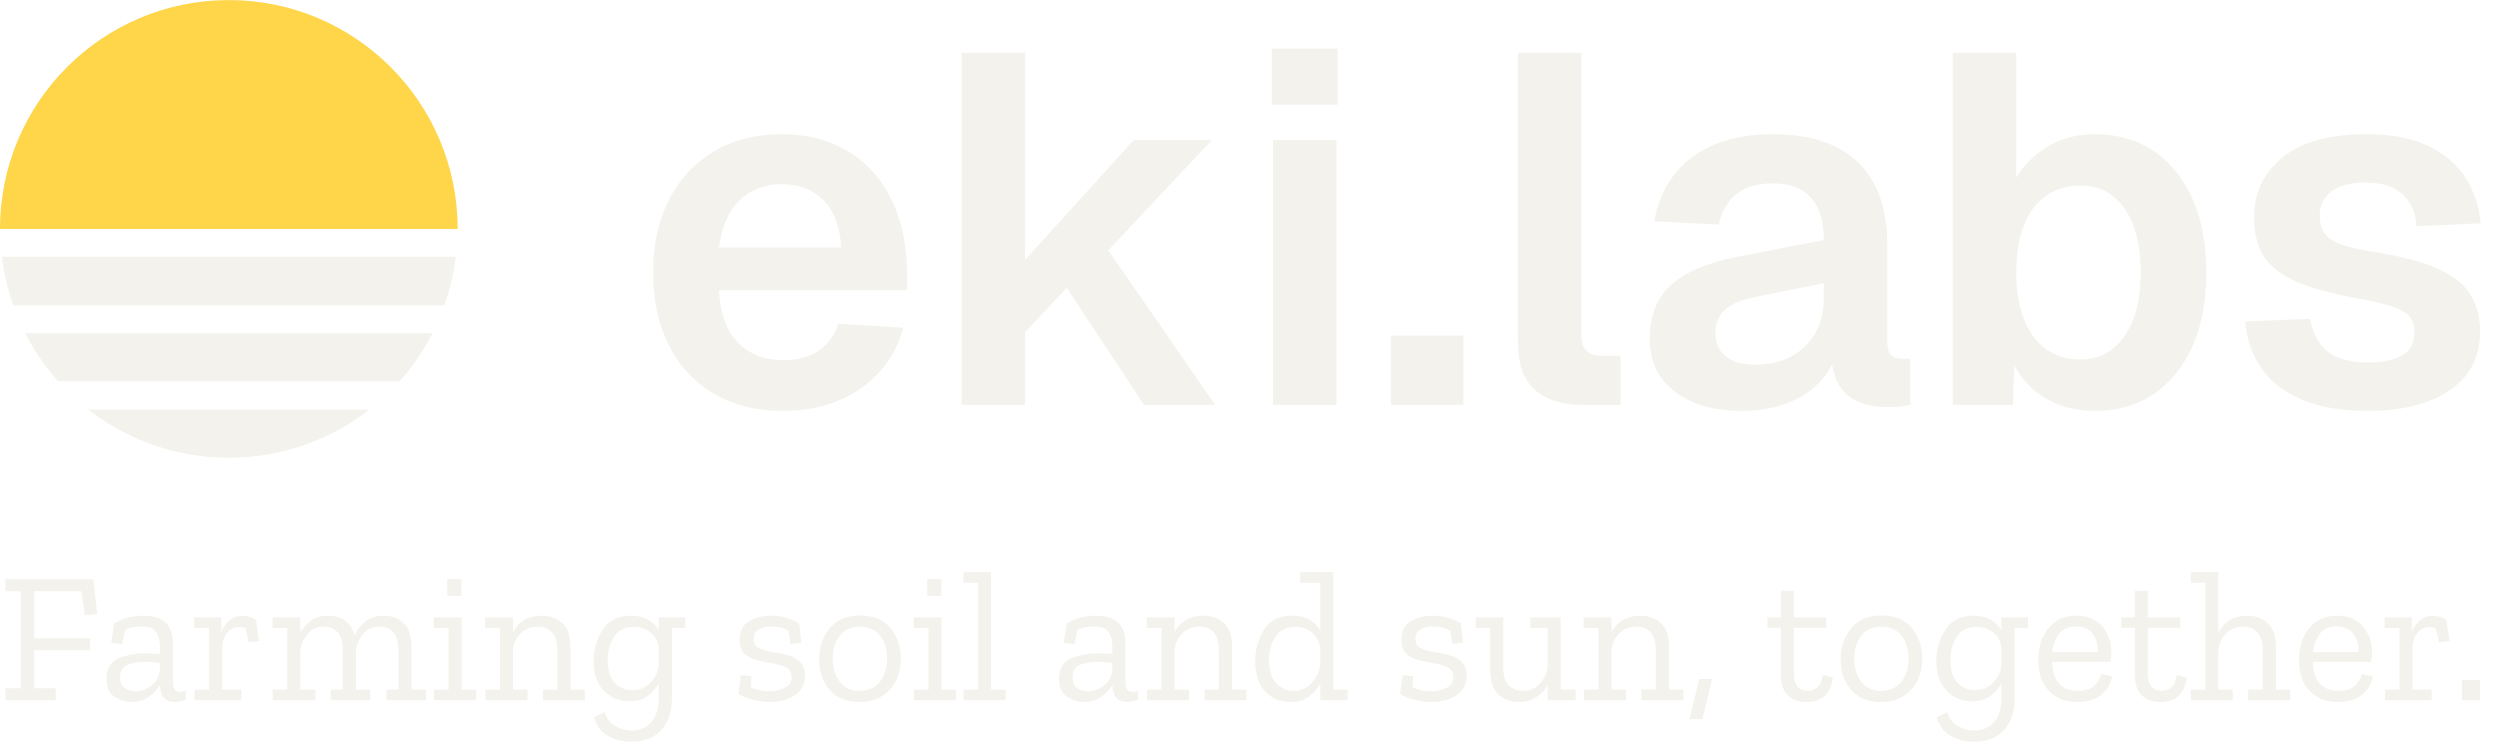
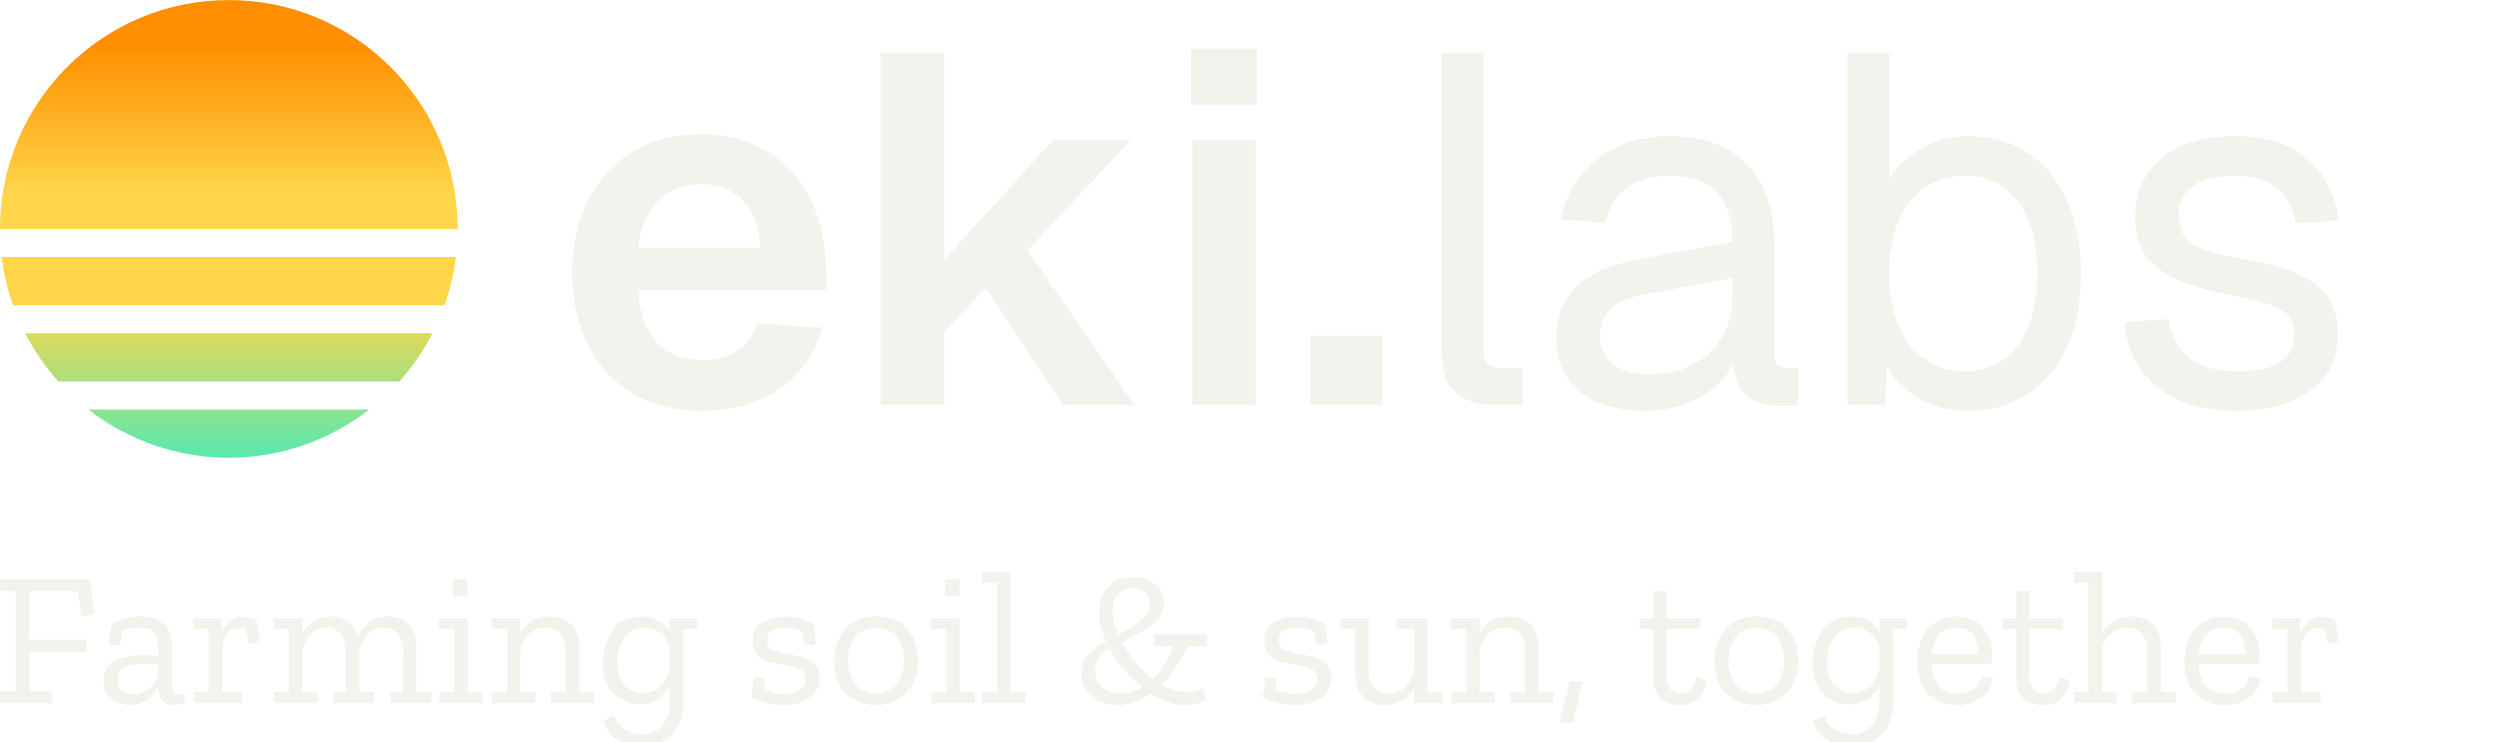
- <svg xmlns="http://www.w3.org/2000/svg" viewBox="0.0 -816.5 5042.0 1495.7" width="504.2" height="149.6">
-   <g transform="translate(0.00 -816.5) scale(9.23)">
-     <path d="M0 50A50 50 0 0 1 100 50Z" fill="#ffd54a" />
-     <path d="M0.4 56.1L99.6 56.1A50 50 0 0 1 97.1 66.7L2.9 66.7A50 50 0 0 1 0.4 56.1Z" fill="#f4f2ec" />
-     <path d="M5.5 72.8L94.5 72.8A50 50 0 0 1 87.3 83.3L12.7 83.3A50 50 0 0 1 5.5 72.8Z" fill="#f4f2ec" />
-     <path d="M19.3 89.5L80.7 89.5A50 50 0 0 1 50 100L50 100A50 50 0 0 1 19.3 89.5Z" fill="#f4f2ec" />
+ <svg xmlns="http://www.w3.org/2000/svg" viewBox="0 -816.5 5042 1495.7" width="504.2" height="149.6">
+   <defs>
+     <linearGradient id="eki-sun" gradientUnits="userSpaceOnUse" x1="0" y1="0" x2="0" y2="100">
+       <stop offset="0" stop-color="#FF8F00" />
+       <stop offset="0.1" stop-color="#FF8F00" />
+       <stop offset="0.42" stop-color="#FFD54A" />
+       <stop offset="0.66" stop-color="#FFD54A" />
+       <stop offset="1" stop-color="#58E9AE" />
+     </linearGradient>
+   </defs>
+   <g transform="translate(0 -816.5) scale(9.23)">
+     <path d="M0 50A50 50 0 0 1 100 50Z" fill="url(#eki-sun)" />
+     <path d="M0.38 56.14L99.62 56.14A50 50 0 0 1 97.14 66.67L2.86 66.67A50 50 0 0 1 0.38 56.14Z" fill="url(#eki-sun)" />
+     <path d="M5.51 72.81L94.49 72.81A50 50 0 0 1 87.27 83.33L12.73 83.33A50 50 0 0 1 5.51 72.81Z" fill="url(#eki-sun)" />
+     <path d="M19.31 89.47L80.69 89.47A50 50 0 0 1 50.00 100.00L50.00 100.00A50 50 0 0 1 19.31 89.47Z" fill="url(#eki-sun)" />
  </g>
-   <g transform="translate(1278.00 0) scale(1)">
-     <path d="M300.6 12Q220.8 12 162.1 -22.4Q103.4 -56.8 71.3 -119.7Q39.2 -182.6 39.2 -267Q39.2 -351.4 71.3 -413.8Q103.4 -476.2 161.5 -511.1Q219.6 -546 298.2 -546Q374.4 -546 431.6 -511.9Q488.8 -477.8 520.1 -413.8Q551.4 -349.8 551.4 -260V-231.4H172Q175.8 -160.8 210.3 -125.6Q244.8 -90.4 302.2 -90.4Q345 -90.4 373.3 -109.5Q401.6 -128.6 413 -163.8L543.8 -155.6Q522.4 -78.2 457.7 -33.1Q393 12 300.6 12ZM172 -317.4H418.6Q414.6 -382.4 381.9 -413.8Q349.2 -445.2 298.2 -445.2Q246.8 -445.2 213.3 -412.3Q179.8 -379.4 172 -317.4Z" fill="#f4f2ec" />
-     <path d="M661.4 0V-710H789.4V-292.6L1008.2 -534H1165.8L957.2 -311.8L1172.8 0H1029.2L873.4 -236L789.4 -146.8V0Z" fill="#f4f2ec" />
-     <path d="M1289.4 0V-534H1417.4V0ZM1287 -605.4V-718.6H1419.8V-605.4Z" fill="#f4f2ec" />
-     <path d="M1527.2 0V-139.8H1673.4V0Z" fill="#f4f2ec" />
-     <path d="M1911.4 0Q1852.6 0 1818 -30Q1783.4 -60 1783.4 -126.4V-710H1911.4V-139.4Q1911.4 -118.6 1921.7 -108.9Q1932 -99.2 1951.2 -99.2H1990.4V0Z" fill="#f4f2ec" />
-     <path d="M2234.6 12Q2151.4 12 2100.3 -26.4Q2049.2 -64.8 2049.2 -133.6Q2049.2 -203.2 2092.2 -242Q2135.2 -280.8 2222.6 -298L2400.2 -332.6Q2400.2 -389.6 2374.1 -418.2Q2348 -446.8 2297.4 -446.8Q2250.8 -446.8 2224.2 -425.5Q2197.6 -404.2 2188.4 -363.8L2058.2 -370.4Q2073.6 -454.6 2135.7 -500.3Q2197.8 -546 2297.4 -546Q2411.4 -546 2469.8 -488.7Q2528.2 -431.4 2528.2 -324.4V-129.8Q2528.2 -108.6 2535.5 -100.9Q2542.8 -93.2 2557.8 -93.2H2574.8V0Q2568.8 1.8 2555.4 3.1Q2542 4.4 2528.4 4.4Q2495.2 4.4 2469.3 -6.5Q2443.4 -17.4 2429 -43.5Q2414.6 -69.6 2414.6 -115.6L2426.2 -108Q2417.6 -72.8 2391.4 -45.5Q2365.2 -18.2 2325 -3.1Q2284.8 12 2234.6 12ZM2261 -81.2Q2303.6 -81.2 2334.7 -97.9Q2365.8 -114.6 2383 -144.9Q2400.2 -175.2 2400.2 -215.6V-245.6L2261.8 -217.6Q2219.4 -209.2 2200.5 -191.5Q2181.6 -173.8 2181.6 -145.6Q2181.6 -115 2202.3 -98.1Q2223 -81.2 2261 -81.2Z" fill="#f4f2ec" />
-     <path d="M2947 12Q2891.2 12 2849.4 -12.1Q2807.6 -36.2 2784.6 -79.2L2781.6 0H2660.4V-710H2788.4V-458.4Q2809.6 -494.6 2850.8 -520.3Q2892 -546 2947 -546Q3015.8 -546 3066.2 -511.6Q3116.6 -477.2 3144.2 -414.6Q3171.8 -352 3171.8 -267Q3171.8 -182 3144.2 -119.4Q3116.6 -56.8 3066.2 -22.4Q3015.8 12 2947 12ZM2917.6 -91.6Q2973 -91.6 3006.2 -138.2Q3039.4 -184.8 3039.4 -267Q3039.4 -349.8 3006.6 -396.1Q2973.8 -442.4 2918.8 -442.4Q2877.8 -442.4 2848.4 -421.7Q2819 -401 2803.7 -361.8Q2788.4 -322.6 2788.4 -267Q2788.4 -213 2803.7 -173.5Q2819 -134 2848.1 -112.8Q2877.2 -91.6 2917.6 -91.6Z" fill="#f4f2ec" />
-     <path d="M3498.4 12Q3416.6 12 3363.1 -11.2Q3309.6 -34.4 3281.9 -75.1Q3254.2 -115.8 3250.2 -168.2L3381 -173.8Q3388.2 -132.2 3414.9 -108.9Q3441.6 -85.6 3498.8 -85.6Q3543.6 -85.6 3567.5 -100.3Q3591.4 -115 3591.4 -146Q3591.4 -164.2 3582.9 -176.2Q3574.4 -188.2 3549.8 -197.3Q3525.2 -206.4 3477.6 -214.8Q3396.8 -229.2 3351 -249.8Q3305.2 -270.4 3286.6 -301.4Q3268 -332.4 3268 -377.6Q3268 -452.6 3325.5 -499.3Q3383 -546 3494.2 -546Q3571.4 -546 3620.7 -521.7Q3670 -497.4 3695.4 -456.6Q3720.8 -415.8 3725 -366.4L3595.4 -360.4Q3594.2 -385.4 3583 -405.4Q3571.8 -425.4 3549.8 -436.9Q3527.8 -448.4 3492.2 -448.4Q3446.8 -448.4 3423.6 -430.2Q3400.4 -412 3400.4 -382.4Q3400.4 -360.8 3409.7 -346.9Q3419 -333 3442.1 -324.3Q3465.2 -315.6 3504.8 -309.2Q3587.2 -297 3635.2 -276.2Q3683.2 -255.4 3703.5 -223.9Q3723.8 -192.4 3723.8 -147.6Q3723.8 -71 3662.5 -29.5Q3601.2 12 3498.4 12Z" fill="#f4f2ec" />
+   <g transform="translate(1115 0)">
+     <path d="M300.6 12Q220.8 12 162.1 -22.4Q103.4 -56.8 71.3 -119.7Q39.2 -182.6 39.2 -267Q39.2 -351.4 71.3 -413.8Q103.4 -476.2 161.5 -511.1Q219.6 -546 298.2 -546Q374.4 -546 431.6 -511.9Q488.8 -477.8 520.1 -413.8Q551.4 -349.8 551.4 -260V-231.4H172Q175.8 -160.8 210.3 -125.6Q244.8 -90.4 302.2 -90.4Q345 -90.4 373.3 -109.5Q401.6 -128.6 413 -163.8L543.8 -155.6Q522.4 -78.2 457.7 -33.1Q393 12 300.6 12ZM172 -317.4H418.6Q414.6 -382.4 381.9 -413.8Q349.2 -445.2 298.2 -445.2Q246.8 -445.2 213.3 -412.3Q179.8 -379.4 172 -317.4Z" fill="#F4F2EC" />
+     <path d="M661.4 0V-710H789.4V-292.6L1008.2 -534H1165.8L957.2 -311.8L1172.8 0H1029.2L873.4 -236L789.4 -146.8V0Z" fill="#F4F2EC" />
+     <path d="M1289.4 0V-534H1417.4V0ZM1287 -605.4V-718.6H1419.8V-605.4Z" fill="#F4F2EC" />
+     <path d="M1527.2 0V-139.8H1673.4V0Z" fill="#F4F2EC" />
+     <path d="M1897 0Q1851 0 1822 -24Q1793 -48 1793 -100V-710H1877V-107Q1877 -91 1885.5 -82.5Q1894 -74 1910 -74H1956V0Z" fill="#F4F2EC" />
+     <path d="M2203 12Q2121 12 2072.5 -26Q2024 -64 2024 -132Q2024 -200 2064 -239Q2104 -278 2191 -294L2379 -329Q2379 -396 2347.5 -429Q2316 -462 2253 -462Q2198 -462 2166 -437.5Q2134 -413 2122 -367L2033 -374Q2048 -449 2105.5 -495.5Q2163 -542 2253 -542Q2355 -542 2409 -484.5Q2463 -427 2463 -326V-107Q2463 -89 2469.5 -81.5Q2476 -74 2491 -74H2512V0Q2508 1 2499 1.5Q2490 2 2480 2Q2444 2 2421.5 -9.5Q2399 -21 2389 -45.5Q2379 -70 2379 -110L2389 -108Q2382 -74 2355 -46.5Q2328 -19 2288 -3.5Q2248 12 2203 12ZM2211 -62Q2264 -62 2301.5 -82.5Q2339 -103 2359 -138.5Q2379 -174 2379 -218V-256L2207 -224Q2153 -214 2132.5 -193.5Q2112 -173 2112 -140Q2112 -103 2138.5 -82.5Q2165 -62 2211 -62Z" fill="#F4F2EC" />
+     <path d="M2854 12Q2799 12 2756 -12.5Q2713 -37 2690 -80L2687 0H2611V-710H2695V-456Q2715 -489 2757 -515.5Q2799 -542 2854 -542Q2924 -542 2975 -508Q3026 -474 3054 -412Q3082 -350 3082 -265Q3082 -180 3054 -118Q3026 -56 2975 -22Q2924 12 2854 12ZM2849 -68Q2916 -68 2955 -121Q2994 -174 2994 -265Q2994 -357 2955 -409.5Q2916 -462 2851 -462Q2802 -462 2767 -438.5Q2732 -415 2713.5 -371Q2695 -327 2695 -265Q2695 -205 2713.5 -160.5Q2732 -116 2766.5 -92Q2801 -68 2849 -68Z" fill="#F4F2EC" />
+     <path d="M3399 12Q3326 12 3276.5 -11Q3227 -34 3200.5 -74.5Q3174 -115 3170 -167L3258 -173Q3266 -125 3297.5 -96.5Q3329 -68 3399 -68Q3453 -68 3482.5 -85.5Q3512 -103 3512 -142Q3512 -163 3502.5 -177Q3493 -191 3465 -201.5Q3437 -212 3383 -222Q3309 -236 3267 -257Q3225 -278 3208 -308Q3191 -338 3191 -380Q3191 -451 3243.5 -496.5Q3296 -542 3392 -542Q3462 -542 3506.5 -517.5Q3551 -493 3574 -454Q3597 -415 3602 -372L3514 -366Q3512 -391 3499 -413Q3486 -435 3460 -448.5Q3434 -462 3390 -462Q3333 -462 3306 -440Q3279 -418 3279 -384Q3279 -358 3289.5 -341.5Q3300 -325 3326.5 -314.5Q3353 -304 3399 -296Q3477 -283 3521 -263Q3565 -243 3582.5 -213.5Q3600 -184 3600 -142Q3600 -69 3543.5 -28.5Q3487 12 3399 12Z" fill="#F4F2EC" />
  </g>
-   <path d="M196.1 421.7 171.3 424.3 163.8 375.5H69.252V470.491H181.474V494.512H69.252V571.454H112.414V595.475H11.076V571.454H41.853V375.533H11.076V351.512H188.23ZM230.3 441.2Q243.4 432.6 258 428.8Q272.7 425.1 289.2 425.1Q348.9 425.1 348.9 481V560.57Q348.9 578.6 363.1 578.6Q369.5 578.6 374.4 576.3L374.8 593.6Q364.6 599.2 353 599.2Q323.3 599.2 322.6 565.4V564.698Q314.7 578.2 300.3 588.7Q285.8 599.2 265.5 599.2Q249 599.2 232 589.1Q214.9 579 214.9 552.3Q214.9 520.8 239.8 510.8Q264.8 500.9 292.9 500.9Q300.5 500.9 308.1 501.3Q315.8 501.6 322.6 502.4V487.381Q322.6 469.4 314.9 458.1Q307.2 446.8 284.7 446.8Q266.3 446.8 252.4 453.6L246 482.5L224.3 479.9ZM322.6 532.8V520.034Q315.5 519.7 307.6 518.9Q299.7 518.2 291.4 518.2Q272.7 518.2 257.5 524Q242.3 529.8 242.3 549.3Q242.3 565.4 252.4 571.5Q262.5 577.5 273.4 577.5Q290.7 577.5 305.9 565.4Q321.1 553.4 322.6 532.8ZM487.7 425.5Q505.8 425.5 516.3 434.1L522.6 476.1L501.3 478.7L494.9 450.2Q488.5 448 482.1 448Q467.5 448 457.7 460.2Q448 472.4 448 491.9V574.081H486.615V595.475H392.408V574.081H421.684V449.848H391.658V428.454H446.455V458.481Q451.3 444.6 462.4 435Q473.5 425.5 487.7 425.5ZM859.3 595.5H779.371V574.081H803.767V496.389Q803.8 469.4 793.1 458.3Q782.4 447.2 765.9 447.2Q743 447.2 730.6 464.5Q718.2 481.8 717.8 497.5V574.081H746.717V595.475H667.148V574.081H691.169V496.389Q691.2 469 680.7 458.1Q670.2 447.2 654 447.2Q630.7 447.2 618.5 463.9Q606.3 480.6 605.6 496.8V574.081H636.371V595.475H550.046V574.081H579.321V449.848H549.67V428.454H605.594V459.607Q613.9 444.6 627.7 434.8Q641.6 425.1 661.5 425.1Q681 425.1 695.5 434.8Q709.9 444.6 715.2 465.2Q722.7 447.6 737.5 436.3Q752.3 425.1 774.1 425.1Q798.1 425.1 814.1 440.1Q830 455.1 830 488.5V574.081H859.315ZM902.1 385.3V351.137H930.627V385.292ZM960.3 595.5H875.454V574.081H904.73V449.848H874.704V428.454H931.003V574.081H960.278ZM1179.5 595.5H1095.021V574.081H1123.921V496.389Q1123.9 469.4 1113 458.3Q1102.2 447.2 1085.3 447.2Q1062.7 447.2 1049 462Q1035.3 476.9 1034.6 496V574.081H1063.868V595.475H979.045V574.081H1008.32V449.848H978.294V428.454H1034.593V458.105Q1052.6 425.1 1093.1 425.1Q1117.5 425.1 1134.1 440.1Q1150.6 455.1 1150.6 488.5V574.081H1179.469ZM1382.1 449.8H1355.122V593.223Q1355.1 632.6 1333.5 655.9Q1312 679.2 1272.9 679.2Q1246.7 679.2 1225.8 667.2Q1205 655.2 1198.2 630L1219.3 619.5Q1225.6 639 1241.4 647.8Q1257.2 656.7 1274.1 656.7Q1298.1 656.7 1313.3 640Q1328.5 623.2 1328.5 592.1V561.32Q1321 576 1306.7 586.8Q1292.4 597.7 1268.8 597.7Q1239.1 597.7 1218.1 576.7Q1197.1 555.7 1197.1 516.3Q1197.1 482.9 1215.1 454Q1233.1 425.1 1271.8 425.1Q1311.6 425.1 1328.5 454.7V428.454H1382.146ZM1328.5 523.4V494.512Q1328.5 473.5 1314 460.5Q1299.6 447.6 1278.9 447.6Q1250.8 447.6 1238.2 467.9Q1225.6 488.1 1225.6 514.4Q1225.6 545.2 1239.7 560.2Q1253.8 575.2 1274.4 575.2Q1298.4 575.2 1313.1 558.7Q1327.7 542.2 1328.5 523.4ZM1623.5 547.1Q1623.5 571.5 1603 585.3Q1582.6 599.2 1552.5 599.2Q1534.9 599.2 1517.5 594.5Q1500 589.8 1489.1 582.7L1494.4 544.8L1515.4 547.1L1514.3 569.2Q1531.5 577.5 1551.4 577.5Q1569.1 577.5 1582.8 570.5Q1596.5 563.6 1596.5 549.3Q1596.5 535.4 1585.9 529.8Q1575.4 524.2 1559.9 521.5Q1544.3 518.9 1528.5 515.2Q1512.8 511.4 1502.3 502.2Q1491.7 493 1491.7 473.5Q1491.7 446.8 1511.3 436Q1530.8 425.1 1553.7 425.1Q1570.9 425.1 1586.1 429.6Q1601.3 434.1 1611.8 440.5L1616 479.5L1594.2 482.1L1590.1 455.1Q1574.3 446.8 1555.9 446.8Q1540.2 446.8 1530 452.9Q1519.9 458.9 1519.9 471.6Q1519.9 484.8 1530.4 490.2Q1540.9 495.6 1556.3 498.1Q1571.7 500.5 1587.1 504.3Q1602.5 508 1613 517.6Q1623.5 527.2 1623.5 547.1ZM1816.8 511.8Q1816.8 549.7 1794.3 574.5Q1771.7 599.2 1733.1 599.2Q1695.2 599.2 1673.6 575.2Q1652 551.2 1652 513.3Q1652 476.9 1673 450.8Q1694 424.7 1734.6 424.7Q1775.5 424.7 1796.1 450.4Q1816.8 476.1 1816.8 511.8ZM1789 511.4Q1789 482.9 1774.6 465Q1760.1 447.2 1733.8 447.2Q1707.6 447.2 1693.5 465.6Q1679.4 484 1679.4 511.8Q1679.4 539.2 1693.3 557.9Q1707.2 576.7 1733.8 576.7Q1760.5 576.7 1774.7 558.1Q1789 539.6 1789 511.4ZM1870.1 385.3V351.137H1898.596V385.292ZM1928.2 595.5H1843.423V574.081H1872.698V449.848H1842.672V428.454H1898.971V574.081H1928.247ZM2028.1 595.5H1943.26V574.081H1972.535V358.644H1942.884V337.25H1998.808V574.081H2028.084ZM2151.2 441.2Q2164.3 432.6 2179 428.8Q2193.6 425.1 2210.1 425.1Q2269.8 425.1 2269.8 481V560.57Q2269.8 578.6 2284.1 578.6Q2290.4 578.6 2295.3 576.3L2295.7 593.6Q2285.6 599.2 2273.9 599.2Q2244.3 599.2 2243.5 565.4V564.698Q2235.6 578.2 2221.2 588.7Q2206.7 599.2 2186.5 599.2Q2170 599.2 2152.9 589.1Q2135.8 579 2135.8 552.3Q2135.8 520.8 2160.8 510.8Q2185.7 500.9 2213.9 500.9Q2221.4 500.9 2229.1 501.3Q2236.8 501.6 2243.5 502.4V487.381Q2243.5 469.4 2235.8 458.1Q2228.1 446.8 2205.6 446.8Q2187.2 446.8 2173.3 453.6L2167 482.5L2145.2 479.9ZM2243.5 532.8V520.034Q2236.4 519.7 2228.5 518.9Q2220.6 518.2 2212.4 518.2Q2193.6 518.2 2178.4 524Q2163.2 529.8 2163.2 549.3Q2163.2 565.4 2173.3 571.5Q2183.5 577.5 2194.4 577.5Q2211.6 577.5 2226.8 565.4Q2242 553.4 2243.5 532.8ZM2513.8 595.5H2429.308V574.081H2458.208V496.389Q2458.2 469.4 2447.3 458.3Q2436.4 447.2 2419.5 447.2Q2397 447.2 2383.3 462Q2369.6 476.9 2368.9 496V574.081H2398.156V595.475H2313.332V574.081H2342.608V449.848H2312.582V428.454H2368.881V458.105Q2386.9 425.1 2427.4 425.1Q2451.8 425.1 2468.3 440.1Q2484.9 455.1 2484.9 488.5V574.081H2513.757ZM2717.9 595.5H2662.762V561.696Q2654.5 576.7 2640.2 588Q2626 599.2 2603.1 599.2Q2570.8 599.2 2551.1 577.3Q2531.4 555.3 2531.4 516.3Q2531.4 482.9 2548.7 454Q2565.9 425.1 2606.8 425.1Q2645.9 425.1 2662.8 455.5V358.644H2622.226V337.25H2689.035V574.081H2717.935ZM2662.8 521.5V494.887Q2662 473.9 2647.4 460.7Q2632.7 447.6 2612.8 447.6Q2585.1 447.6 2572.1 467.9Q2559.2 488.1 2559.2 514.4Q2559.2 545.2 2573.6 560.9Q2588.1 576.7 2609.8 576.7Q2632.4 576.7 2647.2 558.5Q2662 540.3 2662.8 521.5ZM2958.1 547.1Q2958.1 571.5 2937.7 585.3Q2917.2 599.2 2887.2 599.2Q2869.6 599.2 2852.1 594.5Q2834.7 589.8 2823.8 582.7L2829 544.8L2850 547.1L2848.9 569.2Q2866.2 577.5 2886.1 577.5Q2903.7 577.5 2917.4 570.5Q2931.1 563.6 2931.1 549.3Q2931.1 535.4 2920.6 529.8Q2910.1 524.2 2894.5 521.5Q2879 518.9 2863.2 515.2Q2847.4 511.4 2836.9 502.2Q2826.4 493 2826.4 473.5Q2826.4 446.8 2845.9 436Q2865.4 425.1 2888.3 425.1Q2905.6 425.1 2920.8 429.6Q2936 434.1 2946.5 440.5L2950.6 479.5L2928.9 482.1L2924.7 455.1Q2909 446.8 2890.6 446.8Q2874.8 446.8 2864.7 452.9Q2854.6 458.9 2854.6 471.6Q2854.6 484.8 2865.1 490.2Q2875.6 495.6 2891 498.1Q2906.3 500.5 2921.7 504.3Q2937.1 508 2947.6 517.6Q2958.1 527.2 2958.1 547.1ZM3177.7 595.5H3121.411V563.948Q3113.5 579.7 3098.3 589.5Q3083.1 599.2 3063.2 599.2Q3038.8 599.2 3022.1 584Q3005.4 568.8 3005.4 535.4V449.848H2976.16V428.454H3031.708V527.916Q3031.7 554.9 3043 565.8Q3054.2 576.7 3071.9 576.7Q3093.3 576.7 3107 560.6Q3120.7 544.4 3121.4 526.4V449.848H3086.506V428.454H3147.684V574.081H3177.71ZM3395 595.5H3310.576V574.081H3339.476V496.389Q3339.5 469.4 3328.6 458.3Q3317.7 447.2 3300.8 447.2Q3278.3 447.2 3264.6 462Q3250.9 476.9 3250.1 496V574.081H3279.424V595.475H3194.6V574.081H3223.876V449.848H3193.85V428.454H3250.149V458.105Q3268.2 425.1 3308.7 425.1Q3333.1 425.1 3349.6 440.1Q3366.1 455.1 3366.1 488.5V574.081H3395.025ZM3407.4 633.8 3426.9 552.7H3453.201L3433.3 633.8ZM3696.4 550.4Q3689.7 599.2 3643.5 599.2Q3618.3 599.2 3605 585Q3591.7 570.7 3591.7 546.3V449.473H3564.673V428.454H3591.696V374.783H3617.969V428.454H3683.276V449.473H3617.969V542.929Q3618 557.9 3624.5 567.1Q3631.1 576.3 3646.1 576.3Q3655.9 576.3 3664.3 570.3Q3672.8 564.3 3676.5 544.1ZM3876.9 511.8Q3876.9 549.7 3854.4 574.5Q3831.9 599.2 3793.2 599.2Q3755.3 599.2 3733.8 575.2Q3712.2 551.2 3712.2 513.3Q3712.2 476.9 3733.2 450.8Q3754.2 424.7 3794.7 424.7Q3835.7 424.7 3856.3 450.4Q3876.9 476.1 3876.9 511.8ZM3849.2 511.4Q3849.2 482.9 3834.7 465Q3820.3 447.2 3794 447.2Q3767.7 447.2 3753.6 465.6Q3739.6 484 3739.6 511.8Q3739.6 539.2 3753.5 557.9Q3767.3 576.7 3794 576.7Q3820.6 576.7 3834.9 558.1Q3849.2 539.6 3849.2 511.4ZM4090.1 449.8H4063.107V593.223Q4063.1 632.6 4041.5 655.9Q4019.9 679.2 3980.9 679.2Q3954.6 679.2 3933.8 667.2Q3913 655.2 3906.2 630L3927.2 619.5Q3933.6 639 3949.4 647.8Q3965.1 656.7 3982 656.7Q4006.1 656.7 4021.3 640Q4036.5 623.2 4036.5 592.1V561.32Q4029 576 4014.7 586.8Q4000.4 597.7 3976.8 597.7Q3947.1 597.7 3926.1 576.7Q3905.1 555.7 3905.1 516.3Q3905.1 482.9 3923.1 454Q3941.1 425.1 3979.8 425.1Q4019.6 425.1 4036.5 454.7V428.454H4090.131ZM4036.5 523.4V494.512Q4036.5 473.5 4022 460.5Q4007.6 447.6 3986.9 447.6Q3958.8 447.6 3946.2 467.9Q3933.6 488.1 3933.6 514.4Q3933.6 545.2 3947.7 560.2Q3961.8 575.2 3982.4 575.2Q4006.4 575.2 4021.1 558.7Q4035.7 542.2 4036.5 523.4ZM4259.8 547.4Q4256.4 568.8 4238.4 584Q4220.4 599.2 4189.6 599.2Q4154.3 599.2 4132.5 577.1Q4110.8 554.9 4110.8 514.4Q4110.8 475.4 4131.4 450.2Q4152.1 425.1 4187.3 425.1Q4221.9 425.1 4239.9 446.8Q4257.9 468.6 4258.3 498.3Q4258.3 508 4256 518.2H4138.548Q4140.8 576.7 4191.5 576.7Q4211.4 576.7 4222.6 567.3Q4233.9 557.9 4237.6 542.6ZM4230.5 498.6Q4232.4 479.9 4221.7 463.4Q4211 446.8 4186.6 446.8Q4163.3 446.8 4152.4 462.2Q4141.6 477.6 4138.9 498.6ZM4410.3 550.4Q4403.5 599.2 4357.4 599.2Q4332.2 599.2 4318.9 585Q4305.6 570.7 4305.6 546.3V449.473H4278.545V428.454H4305.568V374.783H4331.841V428.454H4397.148V449.473H4331.841V542.929Q4331.8 557.9 4338.4 567.1Q4345 576.3 4360 576.3Q4369.7 576.3 4378.2 570.3Q4386.6 564.3 4390.4 544.1ZM4619 595.5H4534.142V574.081H4563.418V496.389Q4563.4 469.4 4552.3 458.3Q4541.3 447.2 4524 447.2Q4502.2 447.2 4488.5 462Q4474.8 476.9 4474.1 495.3V574.081H4502.99V595.475H4418.542V574.081H4447.442V358.644H4418.542V337.25H4474.09V458.481Q4492.5 425.1 4532.6 425.1Q4557 425.1 4573.6 440.1Q4590.1 455.1 4590.1 488.5V574.081H4618.966ZM4785.6 547.4Q4782.2 568.8 4764.2 584Q4746.2 599.2 4715.4 599.2Q4680.1 599.2 4658.4 577.1Q4636.6 554.9 4636.6 514.4Q4636.6 475.4 4657.2 450.2Q4677.9 425.1 4713.2 425.1Q4747.7 425.1 4765.7 446.8Q4783.7 468.6 4784.1 498.3Q4784.1 508 4781.9 518.2H4664.381Q4666.6 576.7 4717.3 576.7Q4737.2 576.7 4748.5 567.3Q4759.7 557.9 4763.5 542.6ZM4756.3 498.6Q4758.2 479.9 4747.5 463.4Q4736.8 446.8 4712.4 446.8Q4689.2 446.8 4678.3 462.2Q4667.4 477.6 4664.8 498.6ZM4905.3 425.5Q4923.4 425.5 4933.9 434.1L4940.2 476.1L4918.9 478.7L4912.5 450.2Q4906.1 448 4899.7 448Q4885.1 448 4875.3 460.2Q4865.6 472.4 4865.6 491.9V574.081H4904.215V595.475H4810.008V574.081H4839.283V449.848H4809.257V428.454H4864.055V458.481Q4868.9 444.6 4880 435Q4891.1 425.5 4905.3 425.5ZM4965.4 595.5V554.94H5001.8V595.475Z" fill="#f4f2ec" />
+   <g transform="translate(0.00 336.70) scale(1) translate(-0.00 -336.70)">
+     <path d="M189.7 423.3 164.3 426 156.6 376H59.6V473.3H174.7V497.9H59.6V576.8H103.9V601.4H0V576.8H31.6V376H0V351.3H181.6ZM224.7 443.3Q238.2 434.4 253.2 430.6Q268.2 426.7 285.1 426.7Q346.3 426.7 346.3 484.1V565.7Q346.3 584.1 361 584.1Q367.5 584.1 372.5 581.8L372.9 599.5Q362.5 605.3 350.6 605.3Q320.2 605.3 319.4 570.7V569.9Q311.3 583.7 296.5 594.5Q281.7 605.3 260.9 605.3Q244 605.3 226.5 594.9Q209 584.5 209 557.2Q209 524.9 234.5 514.7Q260.1 504.5 289 504.5Q296.7 504.5 304.6 504.9Q312.5 505.2 319.4 506V490.6Q319.4 472.2 311.5 460.6Q303.6 449.1 280.5 449.1Q261.7 449.1 247.4 456L240.9 485.6L218.6 482.9ZM319.4 537.2V524.1Q312.1 523.7 304 522.9Q295.9 522.2 287.5 522.2Q268.2 522.2 252.6 528.1Q237 534.1 237 554.1Q237 570.7 247.4 576.8Q257.8 583 269 583Q286.7 583 302.3 570.7Q317.9 558.4 319.4 537.2ZM488.7 427.1Q507.2 427.1 518 436L524.5 479.1L502.6 481.8L496 452.5Q489.5 450.2 482.9 450.2Q467.9 450.2 457.9 462.7Q447.9 475.2 447.9 495.2V579.5H487.6V601.4H391V579.5H421V452.1H390.2V430.2H446.4V461Q451.4 446.8 462.7 436.9Q474.1 427.1 488.7 427.1ZM869.7 601.4H787.7V579.5H812.7V499.9Q812.7 472.2 801.8 460.8Q790.8 449.4 773.9 449.4Q750.4 449.4 737.7 467.2Q725 484.9 724.6 501V579.5H754.2V601.4H672.6V579.5H697.3V499.9Q697.3 471.8 686.5 460.6Q675.7 449.4 659.2 449.4Q635.3 449.4 622.8 466.6Q610.3 483.7 609.5 500.2V579.5H641.1V601.4H552.6V579.5H582.6V452.1H552.2V430.2H609.5V462.1Q618 446.8 632.2 436.8Q646.5 426.7 666.9 426.7Q686.9 426.7 701.7 436.8Q716.5 446.8 721.9 467.9Q729.6 449.8 744.8 438.3Q760 426.7 782.3 426.7Q806.9 426.7 823.3 442.1Q839.7 457.5 839.7 491.8V579.5H869.7ZM913.5 386V350.9H942.8V386ZM973.2 601.4H886.2V579.5H916.2V452.1H885.4V430.2H943.2V579.5H973.2ZM1197.9 601.4H1111.3V579.5H1141V499.9Q1141 472.2 1129.8 460.8Q1118.6 449.4 1101.3 449.4Q1078.2 449.4 1064.2 464.6Q1050.1 479.8 1049.4 499.5V579.5H1079.4V601.4H992.4V579.5H1022.4V452.1H991.7V430.2H1049.4V460.6Q1067.8 426.7 1109.4 426.7Q1134.4 426.7 1151.4 442.1Q1168.3 457.5 1168.3 491.8V579.5H1197.9ZM1405.7 452.1H1378V599.1Q1378 639.5 1355.9 663.4Q1333.8 687.3 1293.7 687.3Q1266.8 687.3 1245.4 674.9Q1224.1 662.6 1217.2 636.9L1238.7 626.1Q1245.2 646.1 1261.4 655.1Q1277.6 664.2 1294.9 664.2Q1319.5 664.2 1335.1 647Q1350.7 629.9 1350.7 598V566.4Q1343 581.4 1328.4 592.6Q1313.7 603.8 1289.5 603.8Q1259.1 603.8 1237.5 582.2Q1216 560.7 1216 520.3Q1216 486 1234.5 456.4Q1252.9 426.7 1292.6 426.7Q1333.4 426.7 1350.7 457.1V430.2H1405.7ZM1350.7 527.6V497.9Q1350.7 476.4 1335.9 463.1Q1321.1 449.8 1299.9 449.8Q1271 449.8 1258.1 470.6Q1245.2 491.4 1245.2 518.3Q1245.2 549.9 1259.7 565.3Q1274.1 580.7 1295.3 580.7Q1319.9 580.7 1334.9 563.7Q1349.9 546.8 1350.7 527.6ZM1653.1 551.8Q1653.1 576.8 1632.2 591.1Q1611.2 605.3 1580.4 605.3Q1562.3 605.3 1544.4 600.5Q1526.5 595.7 1515.4 588.4L1520.8 549.5L1542.3 551.8L1541.2 574.5Q1558.9 583 1579.3 583Q1597.3 583 1611.4 575.9Q1625.4 568.7 1625.4 554.1Q1625.4 539.9 1614.7 534.1Q1603.9 528.3 1587.9 525.6Q1571.9 522.9 1555.8 519.1Q1539.6 515.3 1528.8 505.8Q1518.1 496.4 1518.1 476.4Q1518.1 449.1 1538.1 437.9Q1558.1 426.7 1581.6 426.7Q1599.3 426.7 1614.9 431.4Q1630.4 436 1641.2 442.5L1645.4 482.5L1623.1 485.2L1618.9 457.5Q1602.7 449.1 1583.9 449.1Q1567.7 449.1 1557.3 455.2Q1546.9 461.4 1546.9 474.5Q1546.9 487.9 1557.7 493.5Q1568.5 499.1 1584.3 501.6Q1600 504.1 1615.8 507.9Q1631.6 511.8 1642.4 521.6Q1653.1 531.4 1653.1 551.8ZM1851.3 515.6Q1851.3 554.5 1828.2 579.9Q1805.1 605.3 1765.5 605.3Q1726.6 605.3 1704.5 580.7Q1682.4 556 1682.4 517.2Q1682.4 479.8 1703.9 453.1Q1725.5 426.4 1767 426.4Q1809 426.4 1830.2 452.7Q1851.3 479.1 1851.3 515.6ZM1822.8 515.3Q1822.8 486 1808 467.7Q1793.2 449.4 1766.3 449.4Q1739.3 449.4 1724.9 468.3Q1710.5 487.2 1710.5 515.6Q1710.5 543.7 1724.7 563Q1739 582.2 1766.3 582.2Q1793.6 582.2 1808.2 563.2Q1822.8 544.1 1822.8 515.3ZM1906 386V350.9H1935.2V386ZM1965.6 601.4H1878.6V579.5H1908.7V452.1H1877.9V430.2H1935.6V579.5H1965.6ZM2068 601.4H1981V579.5H2011V358.6H1980.6V336.7H2038V579.5H2068ZM2327.3 462.1H2435.1V486.4H2394.7Q2387.4 504.5 2374.1 525.3Q2360.8 546 2343.1 563.7Q2370 579.1 2394.3 579.1Q2410.4 579.1 2425.5 571L2432 594.5Q2412.8 605.3 2390.4 605.3Q2372.7 605.3 2355.2 599.1Q2337.7 593 2320.8 582.2Q2305.8 592.6 2289 598.9Q2272.3 605.3 2254.2 605.3Q2226.1 605.3 2203.6 589.3Q2181.1 573.4 2181.1 542.2Q2181.1 517.2 2196.1 502.4Q2211.1 487.5 2230.7 476.8Q2216.1 443.7 2216.1 417.1Q2216.1 387.1 2234.4 367.3Q2252.7 347.5 2285.4 347.5Q2312.3 347.5 2329.6 361.7Q2347 376 2347 399.4Q2347 428.7 2320.8 445.8Q2294.6 462.9 2262.3 478.7Q2286.2 522.9 2325.8 552.6Q2339.6 539.1 2349.6 522Q2359.7 504.9 2365 486.4H2327.3ZM2318.9 400.6Q2318.9 389.4 2310.6 379.6Q2302.3 369.8 2284.6 369.8Q2265 369.8 2254.4 382.7Q2243.8 395.6 2243.8 414.8Q2243.8 437.5 2255.4 464.1Q2280 451 2299.4 436.2Q2318.9 421.4 2318.9 400.6ZM2238.1 491.8Q2224.6 499.9 2216.7 511Q2208.8 522.2 2208.8 538Q2208.8 560.7 2224.4 571Q2240 581.4 2261.1 581.4Q2282.7 581.4 2303.5 569.9Q2263.1 538 2238.1 491.8ZM2684.8 551.8Q2684.8 576.8 2663.8 591.1Q2642.9 605.3 2612.1 605.3Q2594 605.3 2576.1 600.5Q2558.2 595.7 2547.1 588.4L2552.4 549.5L2574 551.8L2572.8 574.5Q2590.5 583 2610.9 583Q2629 583 2643.1 575.9Q2657.1 568.7 2657.1 554.1Q2657.1 539.9 2646.3 534.1Q2635.6 528.3 2619.6 525.6Q2603.6 522.9 2587.5 519.1Q2571.3 515.3 2560.5 505.8Q2549.8 496.4 2549.8 476.4Q2549.8 449.1 2569.8 437.9Q2589.8 426.7 2613.2 426.7Q2630.9 426.7 2646.5 431.4Q2662.1 436 2672.9 442.5L2677.1 482.5L2654.8 485.2L2650.6 457.5Q2634.4 449.1 2615.6 449.1Q2599.4 449.1 2589 455.2Q2578.6 461.4 2578.6 474.5Q2578.6 487.9 2589.4 493.5Q2600.2 499.1 2615.9 501.6Q2631.7 504.1 2647.5 507.9Q2663.3 511.8 2674 521.6Q2684.8 531.4 2684.8 551.8ZM2909.9 601.4H2852.2V569.1Q2844.1 585.3 2828.5 595.3Q2813 605.3 2792.6 605.3Q2767.6 605.3 2750.4 589.7Q2733.3 574.1 2733.3 539.9V452.1H2703.3V430.2H2760.2V532.2Q2760.2 559.9 2771.8 571Q2783.3 582.2 2801.4 582.2Q2823.4 582.2 2837.4 565.7Q2851.4 549.1 2852.2 530.6V452.1H2816.4V430.2H2879.1V579.5H2909.9ZM3132.7 601.4H3046.2V579.5H3075.8V499.9Q3075.8 472.2 3064.6 460.8Q3053.5 449.4 3036.2 449.4Q3013.1 449.4 2999 464.6Q2985 479.8 2984.2 499.5V579.5H3014.2V601.4H2927.2V579.5H2957.3V452.1H2926.5V430.2H2984.2V460.6Q3002.7 426.7 3044.2 426.7Q3069.2 426.7 3086.2 442.1Q3103.1 457.5 3103.1 491.8V579.5H3132.7ZM3145.4 640.7 3165.4 557.6H3192.4L3172 640.7ZM3441.7 555.3Q3434.8 605.3 3387.5 605.3Q3361.7 605.3 3348 590.7Q3334.4 576.1 3334.4 551V451.8H3306.7V430.2H3334.4V375.2H3361.3V430.2H3428.3V451.8H3361.3V547.6Q3361.3 563 3368 572.4Q3374.8 581.8 3390.2 581.8Q3400.2 581.8 3408.8 575.7Q3417.5 569.5 3421.3 548.7ZM3626.8 515.6Q3626.8 554.5 3603.7 579.9Q3580.7 605.3 3541 605.3Q3502.2 605.3 3480 580.7Q3457.9 556 3457.9 517.2Q3457.9 479.8 3479.5 453.1Q3501 426.4 3542.6 426.4Q3584.5 426.4 3605.7 452.7Q3626.8 479.1 3626.8 515.6ZM3598.4 515.3Q3598.4 486 3583.5 467.7Q3568.7 449.4 3541.8 449.4Q3514.9 449.4 3500.4 468.3Q3486 487.2 3486 515.6Q3486 543.7 3500.2 563Q3514.5 582.2 3541.8 582.2Q3569.1 582.2 3583.7 563.2Q3598.4 544.1 3598.4 515.3ZM3845.4 452.1H3817.7V599.1Q3817.7 639.5 3795.6 663.4Q3773.4 687.3 3733.4 687.3Q3706.5 687.3 3685.1 674.9Q3663.8 662.6 3656.8 636.9L3678.4 626.1Q3684.9 646.1 3701.1 655.1Q3717.3 664.2 3734.6 664.2Q3759.2 664.2 3774.8 647Q3790.4 629.9 3790.4 598V566.4Q3782.7 581.4 3768.1 592.6Q3753.4 603.8 3729.2 603.8Q3698.8 603.8 3677.2 582.2Q3655.7 560.7 3655.7 520.3Q3655.7 486 3674.2 456.4Q3692.6 426.7 3732.3 426.7Q3773.1 426.7 3790.4 457.1V430.2H3845.4ZM3790.4 527.6V497.9Q3790.4 476.4 3775.6 463.1Q3760.7 449.8 3739.6 449.8Q3710.7 449.8 3697.8 470.6Q3684.9 491.4 3684.9 518.3Q3684.9 549.9 3699.4 565.3Q3713.8 580.7 3735 580.7Q3759.6 580.7 3774.6 563.7Q3789.6 546.8 3790.4 527.6ZM4019.3 552.2Q4015.9 574.1 3997.4 589.7Q3978.9 605.3 3947.4 605.3Q3911.2 605.3 3888.9 582.6Q3866.6 559.9 3866.6 518.3Q3866.6 478.3 3887.7 452.5Q3908.9 426.7 3945.1 426.7Q3980.5 426.7 3998.9 449.1Q4017.4 471.4 4017.8 501.8Q4017.8 511.8 4015.5 522.2H3895Q3897.4 582.2 3949.3 582.2Q3969.7 582.2 3981.2 572.6Q3992.8 563 3996.6 547.2ZM3989.3 502.2Q3991.2 482.9 3980.3 466Q3969.3 449.1 3944.3 449.1Q3920.4 449.1 3909.3 464.8Q3898.1 480.6 3895.4 502.2ZM4173.6 555.3Q4166.7 605.3 4119.4 605.3Q4093.6 605.3 4079.9 590.7Q4066.3 576.1 4066.3 551V451.8H4038.6V430.2H4066.3V375.2H4093.2V430.2H4160.2V451.8H4093.2V547.6Q4093.2 563 4100 572.4Q4106.7 581.8 4122.1 581.8Q4132.1 581.8 4140.7 575.7Q4149.4 569.5 4153.3 548.7ZM4387.6 601.4H4300.6V579.5H4330.7V499.9Q4330.7 472.2 4319.3 460.8Q4307.9 449.4 4290.2 449.4Q4267.9 449.4 4253.9 464.6Q4239.8 479.8 4239.1 498.7V579.5H4268.7V601.4H4182.1V579.5H4211.7V358.6H4182.1V336.7H4239.1V461Q4257.9 426.7 4299.1 426.7Q4324.1 426.7 4341 442.1Q4358 457.5 4358 491.8V579.5H4387.6ZM4558.5 552.2Q4555 574.1 4536.5 589.7Q4518.1 605.3 4486.5 605.3Q4450.3 605.3 4428 582.6Q4405.7 559.9 4405.7 518.3Q4405.7 478.3 4426.9 452.5Q4448 426.7 4484.2 426.7Q4519.6 426.7 4538.1 449.1Q4556.5 471.4 4556.9 501.8Q4556.9 511.8 4554.6 522.2H4434.2Q4436.5 582.2 4488.4 582.2Q4508.8 582.2 4520.4 572.6Q4531.9 563 4535.8 547.2ZM4528.4 502.2Q4530.4 482.9 4519.4 466Q4508.4 449.1 4483.4 449.1Q4459.6 449.1 4448.4 464.8Q4437.2 480.6 4434.5 502.2ZM4681.2 427.1Q4699.7 427.1 4710.5 436L4717 479.1L4695.1 481.8L4688.5 452.5Q4682 450.2 4675.4 450.2Q4660.4 450.2 4650.4 462.7Q4640.4 475.2 4640.4 495.2V579.5H4680.1V601.4H4583.5V579.5H4613.5V452.1H4582.7V430.2H4638.9V461Q4643.9 446.8 4655.2 436.9Q4666.6 427.1 4681.2 427.1Z" fill="#F4F2EC" />
+   </g>
</svg>
